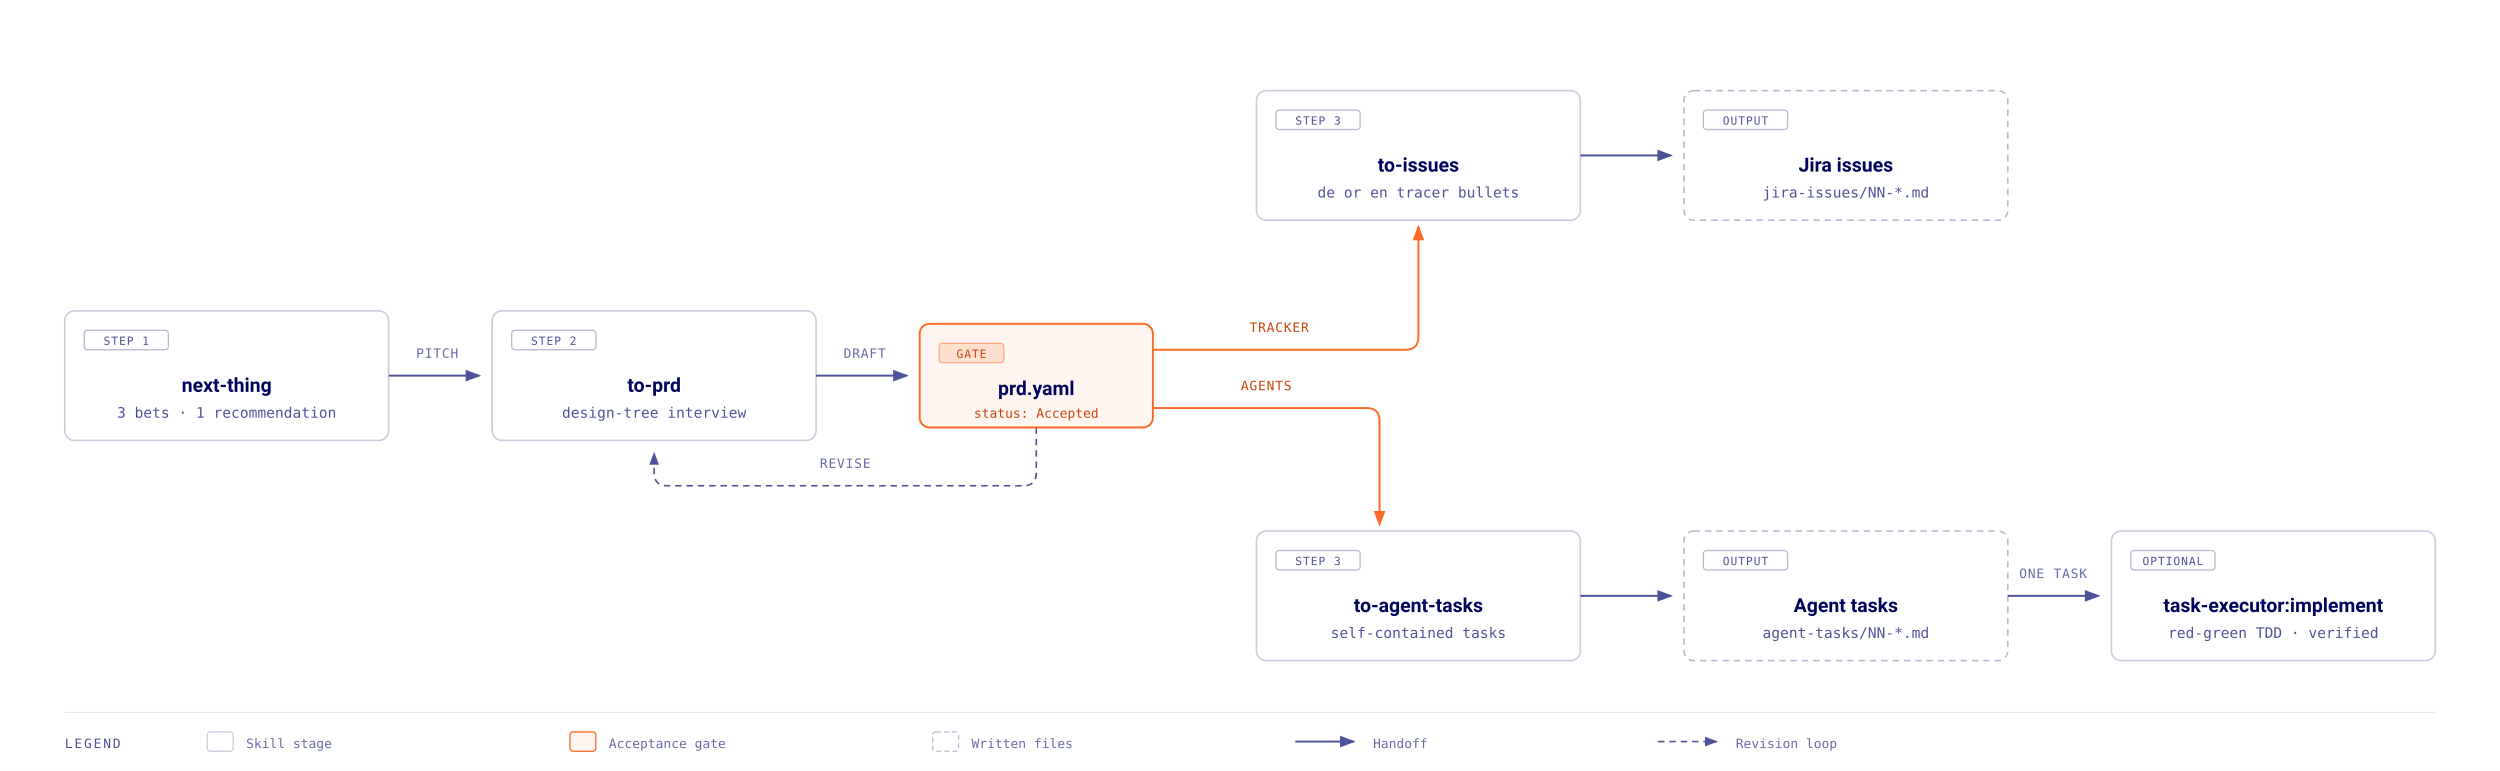
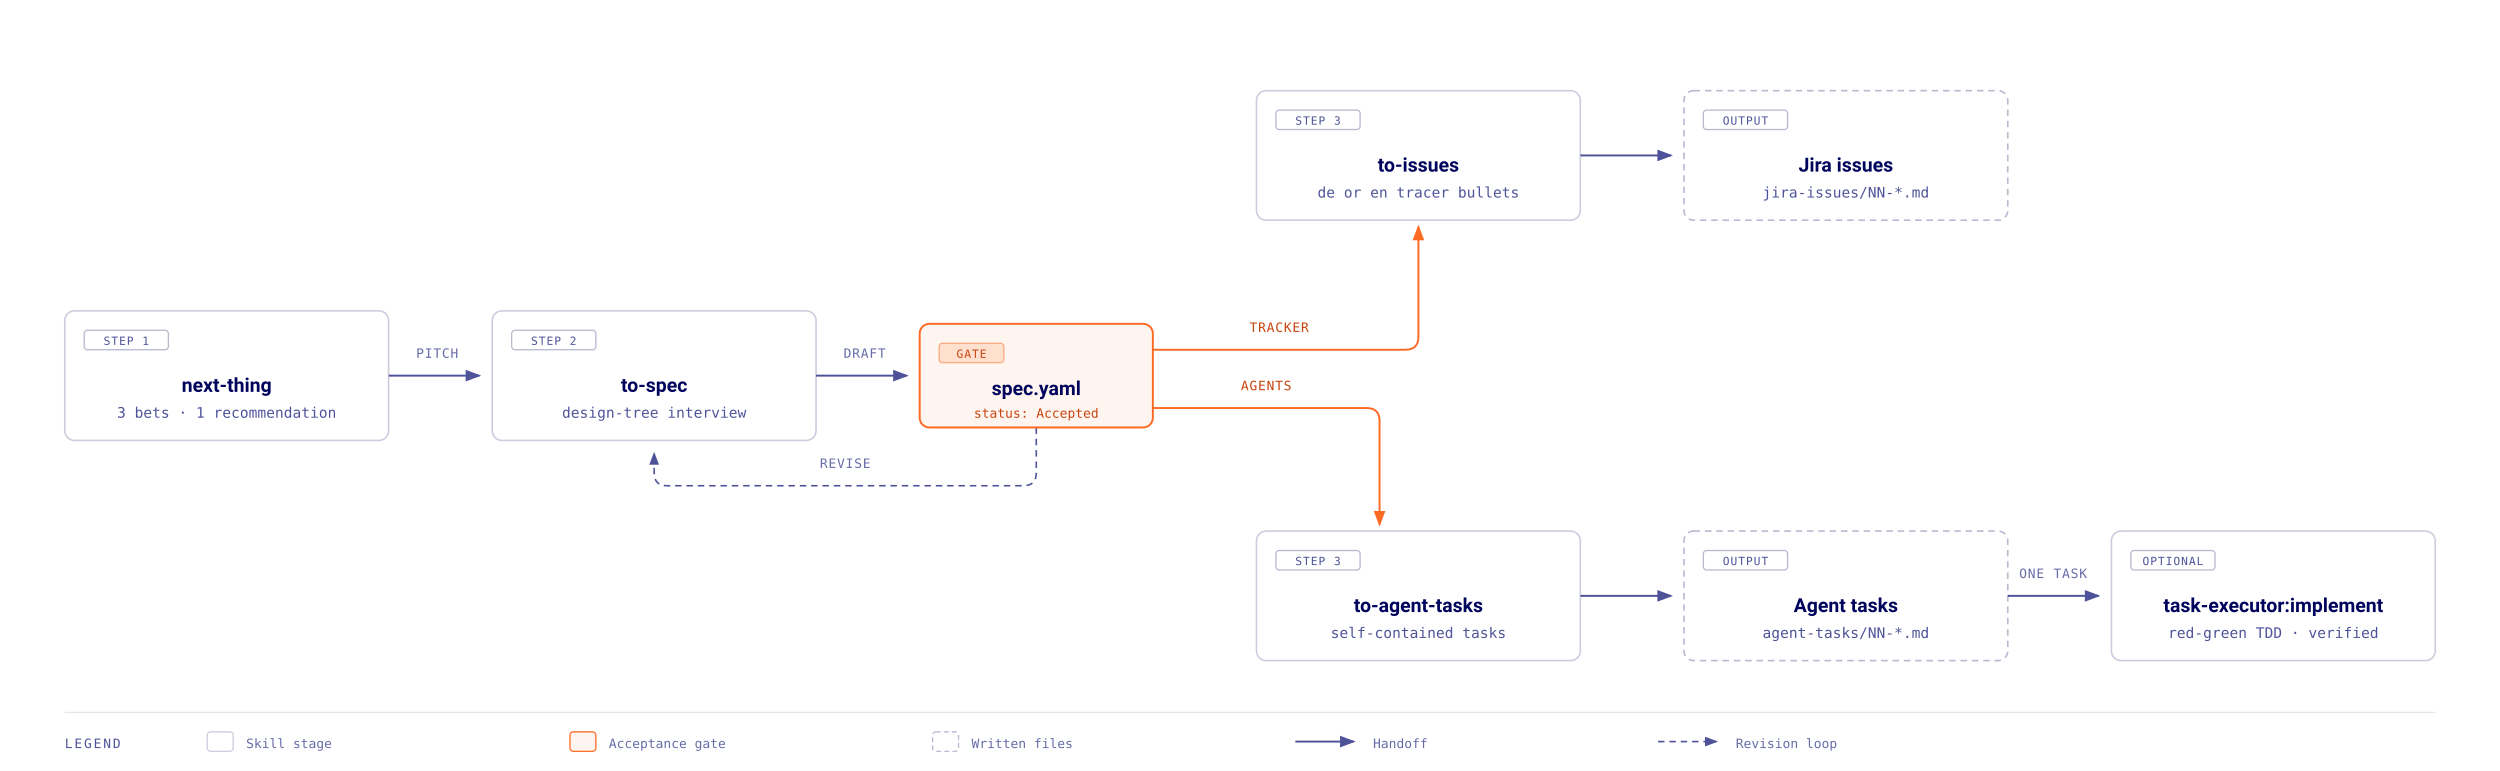
<svg xmlns="http://www.w3.org/2000/svg" viewBox="0 24 1544 476" width="1544" height="476" role="img" aria-labelledby="pa-workflow-title pa-workflow-desc">
  <defs>
    <marker id="arrow" markerWidth="8" markerHeight="6" refX="7" refY="3" orient="auto">
      <polygon points="0 0, 8 3, 0 6" fill="#4e5399" />
    </marker>
    <marker id="arrow-accent" markerWidth="8" markerHeight="6" refX="7" refY="3" orient="auto">
      <polygon points="0 0, 8 3, 0 6" fill="#fd6a23" />
    </marker>
  </defs>
  <rect x="0" y="24" width="1544" height="476" fill="#ffffff" />
  <line x1="240" y1="256" x2="296" y2="256" stroke="#4e5399" stroke-width="1.2" marker-end="url(#arrow)" />
  <rect x="248" y="236" width="44" height="12" rx="2" fill="#ffffff" />
  <text x="270" y="245" fill="#676ca8" font-size="8" font-family="ui-monospace, SFMono-Regular, 'SF Mono', Menlo, Consolas, monospace" text-anchor="middle" letter-spacing="0.06em">PITCH</text>
  <line x1="504" y1="256" x2="560" y2="256" stroke="#4e5399" stroke-width="1.2" marker-end="url(#arrow)" />
  <rect x="514" y="236" width="40" height="12" rx="2" fill="#ffffff" />
  <text x="534" y="245" fill="#676ca8" font-size="8" font-family="ui-monospace, SFMono-Regular, 'SF Mono', Menlo, Consolas, monospace" text-anchor="middle" letter-spacing="0.06em">DRAFT</text>
  <path d="M 712,240 H 868 Q 876,240 876,232 V 164" fill="none" stroke="#fd6a23" stroke-width="1.2" marker-end="url(#arrow-accent)" />
  <rect x="764" y="220" width="52" height="12" rx="2" fill="#ffffff" />
  <text x="790" y="229" fill="#c8430c" font-size="8" font-family="ui-monospace, SFMono-Regular, 'SF Mono', Menlo, Consolas, monospace" text-anchor="middle" letter-spacing="0.06em">TRACKER</text>
  <path d="M 712,276 H 844 Q 852,276 852,284 V 348" fill="none" stroke="#fd6a23" stroke-width="1.2" marker-end="url(#arrow-accent)" />
  <rect x="758" y="256" width="48" height="12" rx="2" fill="#ffffff" />
  <text x="782" y="265" fill="#c8430c" font-size="8" font-family="ui-monospace, SFMono-Regular, 'SF Mono', Menlo, Consolas, monospace" text-anchor="middle" letter-spacing="0.06em">AGENTS</text>
  <line x1="976" y1="120" x2="1032" y2="120" stroke="#4e5399" stroke-width="1.2" marker-end="url(#arrow)" />
  <line x1="976" y1="392" x2="1032" y2="392" stroke="#4e5399" stroke-width="1.2" marker-end="url(#arrow)" />
  <line x1="1240" y1="392" x2="1296" y2="392" stroke="#4e5399" stroke-width="1.2" marker-end="url(#arrow)" />
  <rect x="1244" y="372" width="48" height="12" rx="2" fill="#ffffff" />
  <text x="1268" y="381" fill="#676ca8" font-size="8" font-family="ui-monospace, SFMono-Regular, 'SF Mono', Menlo, Consolas, monospace" text-anchor="middle" letter-spacing="0.06em">ONE TASK</text>
  <path d="M 640,288 V 316 Q 640,324 632,324 H 412 Q 404,324 404,316 V 304" fill="none" stroke="#4e5399" stroke-width="1" stroke-dasharray="4,3" marker-end="url(#arrow)" />
  <rect x="498" y="304" width="48" height="12" rx="2" fill="#ffffff" />
  <text x="522" y="313" fill="#676ca8" font-size="8" font-family="ui-monospace, SFMono-Regular, 'SF Mono', Menlo, Consolas, monospace" text-anchor="middle" letter-spacing="0.06em">REVISE</text>
  <rect x="40" y="216" width="200" height="80" rx="6" fill="#ffffff" stroke="rgba(0,3,92,0.20)" stroke-width="1" />
  <rect x="52" y="228" width="52" height="12" rx="2" fill="none" stroke="rgba(0,3,92,0.28)" stroke-width="0.8" />
  <text x="78" y="237" fill="#4e5399" font-size="7" font-family="ui-monospace, SFMono-Regular, 'SF Mono', Menlo, Consolas, monospace" text-anchor="middle" letter-spacing="0.08em">STEP 1</text>
  <text x="140" y="266" fill="#00035c" font-size="12" font-weight="600" font-family="system-ui, -apple-system, 'Segoe UI', Roboto, Helvetica, Arial, sans-serif" text-anchor="middle">next-thing</text>
  <text x="140" y="282" fill="#4e5399" font-size="9" font-family="ui-monospace, SFMono-Regular, 'SF Mono', Menlo, Consolas, monospace" text-anchor="middle">3 bets · 1 recommendation</text>
  <rect x="304" y="216" width="200" height="80" rx="6" fill="#ffffff" stroke="rgba(0,3,92,0.20)" stroke-width="1" />
  <rect x="316" y="228" width="52" height="12" rx="2" fill="none" stroke="rgba(0,3,92,0.28)" stroke-width="0.8" />
  <text x="342" y="237" fill="#4e5399" font-size="7" font-family="ui-monospace, SFMono-Regular, 'SF Mono', Menlo, Consolas, monospace" text-anchor="middle" letter-spacing="0.08em">STEP 2</text>
-   <text x="404" y="266" fill="#00035c" font-size="12" font-weight="600" font-family="system-ui, -apple-system, 'Segoe UI', Roboto, Helvetica, Arial, sans-serif" text-anchor="middle">to-prd</text>
+   <text x="404" y="266" fill="#00035c" font-size="12" font-weight="600" font-family="system-ui, -apple-system, 'Segoe UI', Roboto, Helvetica, Arial, sans-serif" text-anchor="middle">to-spec</text>
  <text x="404" y="282" fill="#4e5399" font-size="9" font-family="ui-monospace, SFMono-Regular, 'SF Mono', Menlo, Consolas, monospace" text-anchor="middle">design-tree interview</text>
  <rect x="568" y="224" width="144" height="64" rx="6" fill="rgba(253,106,35,0.07)" stroke="#fd6a23" stroke-width="1.2" />
  <rect x="580" y="236" width="40" height="12" rx="2" fill="rgba(253,106,35,0.16)" stroke="rgba(253,106,35,0.50)" stroke-width="0.8" />
  <text x="600" y="245" fill="#c8430c" font-size="7" font-family="ui-monospace, SFMono-Regular, 'SF Mono', Menlo, Consolas, monospace" text-anchor="middle" letter-spacing="0.08em">GATE</text>
-   <text x="640" y="268" fill="#00035c" font-size="12" font-weight="600" font-family="system-ui, -apple-system, 'Segoe UI', Roboto, Helvetica, Arial, sans-serif" text-anchor="middle">prd.yaml</text>
+   <text x="640" y="268" fill="#00035c" font-size="12" font-weight="600" font-family="system-ui, -apple-system, 'Segoe UI', Roboto, Helvetica, Arial, sans-serif" text-anchor="middle">spec.yaml</text>
  <text x="640" y="282" fill="#c8430c" font-size="8" font-family="ui-monospace, SFMono-Regular, 'SF Mono', Menlo, Consolas, monospace" text-anchor="middle">status: Accepted</text>
  <rect x="776" y="80" width="200" height="80" rx="6" fill="#ffffff" stroke="rgba(0,3,92,0.20)" stroke-width="1" />
  <rect x="788" y="92" width="52" height="12" rx="2" fill="none" stroke="rgba(0,3,92,0.28)" stroke-width="0.8" />
  <text x="814" y="101" fill="#4e5399" font-size="7" font-family="ui-monospace, SFMono-Regular, 'SF Mono', Menlo, Consolas, monospace" text-anchor="middle" letter-spacing="0.08em">STEP 3</text>
  <text x="876" y="130" fill="#00035c" font-size="12" font-weight="600" font-family="system-ui, -apple-system, 'Segoe UI', Roboto, Helvetica, Arial, sans-serif" text-anchor="middle">to-issues</text>
  <text x="876" y="146" fill="#4e5399" font-size="9" font-family="ui-monospace, SFMono-Regular, 'SF Mono', Menlo, Consolas, monospace" text-anchor="middle">de or en tracer bullets</text>
  <rect x="776" y="352" width="200" height="80" rx="6" fill="#ffffff" stroke="rgba(0,3,92,0.20)" stroke-width="1" />
  <rect x="788" y="364" width="52" height="12" rx="2" fill="none" stroke="rgba(0,3,92,0.28)" stroke-width="0.8" />
  <text x="814" y="373" fill="#4e5399" font-size="7" font-family="ui-monospace, SFMono-Regular, 'SF Mono', Menlo, Consolas, monospace" text-anchor="middle" letter-spacing="0.08em">STEP 3</text>
  <text x="876" y="402" fill="#00035c" font-size="12" font-weight="600" font-family="system-ui, -apple-system, 'Segoe UI', Roboto, Helvetica, Arial, sans-serif" text-anchor="middle">to-agent-tasks</text>
  <text x="876" y="418" fill="#4e5399" font-size="9" font-family="ui-monospace, SFMono-Regular, 'SF Mono', Menlo, Consolas, monospace" text-anchor="middle">self-contained tasks</text>
  <rect x="1040" y="80" width="200" height="80" rx="6" fill="#ffffff" stroke="rgba(0,3,92,0.28)" stroke-width="1" stroke-dasharray="4,3" />
  <rect x="1052" y="92" width="52" height="12" rx="2" fill="none" stroke="rgba(0,3,92,0.28)" stroke-width="0.8" />
  <text x="1078" y="101" fill="#4e5399" font-size="7" font-family="ui-monospace, SFMono-Regular, 'SF Mono', Menlo, Consolas, monospace" text-anchor="middle" letter-spacing="0.08em">OUTPUT</text>
  <text x="1140" y="130" fill="#00035c" font-size="12" font-weight="600" font-family="system-ui, -apple-system, 'Segoe UI', Roboto, Helvetica, Arial, sans-serif" text-anchor="middle">Jira issues</text>
  <text x="1140" y="146" fill="#4e5399" font-size="9" font-family="ui-monospace, SFMono-Regular, 'SF Mono', Menlo, Consolas, monospace" text-anchor="middle">jira-issues/NN-*.md</text>
  <rect x="1040" y="352" width="200" height="80" rx="6" fill="#ffffff" stroke="rgba(0,3,92,0.28)" stroke-width="1" stroke-dasharray="4,3" />
  <rect x="1052" y="364" width="52" height="12" rx="2" fill="none" stroke="rgba(0,3,92,0.28)" stroke-width="0.8" />
  <text x="1078" y="373" fill="#4e5399" font-size="7" font-family="ui-monospace, SFMono-Regular, 'SF Mono', Menlo, Consolas, monospace" text-anchor="middle" letter-spacing="0.08em">OUTPUT</text>
  <text x="1140" y="402" fill="#00035c" font-size="12" font-weight="600" font-family="system-ui, -apple-system, 'Segoe UI', Roboto, Helvetica, Arial, sans-serif" text-anchor="middle">Agent tasks</text>
  <text x="1140" y="418" fill="#4e5399" font-size="9" font-family="ui-monospace, SFMono-Regular, 'SF Mono', Menlo, Consolas, monospace" text-anchor="middle">agent-tasks/NN-*.md</text>
  <rect x="1304" y="352" width="200" height="80" rx="6" fill="#ffffff" stroke="rgba(0,3,92,0.20)" stroke-width="1" />
  <rect x="1316" y="364" width="52" height="12" rx="2" fill="none" stroke="rgba(0,3,92,0.28)" stroke-width="0.8" />
  <text x="1342" y="373" fill="#4e5399" font-size="7" font-family="ui-monospace, SFMono-Regular, 'SF Mono', Menlo, Consolas, monospace" text-anchor="middle" letter-spacing="0.08em">OPTIONAL</text>
  <text x="1404" y="402" fill="#00035c" font-size="12" font-weight="600" font-family="system-ui, -apple-system, 'Segoe UI', Roboto, Helvetica, Arial, sans-serif" text-anchor="middle">task-executor:implement</text>
  <text x="1404" y="418" fill="#4e5399" font-size="9" font-family="ui-monospace, SFMono-Regular, 'SF Mono', Menlo, Consolas, monospace" text-anchor="middle">red-green TDD · verified</text>
  <line x1="40" y1="464" x2="1504" y2="464" stroke="rgba(0,3,92,0.10)" stroke-width="0.8" />
  <text x="40" y="486" fill="#4e5399" font-size="8" font-family="ui-monospace, SFMono-Regular, 'SF Mono', Menlo, Consolas, monospace" letter-spacing="0.14em">LEGEND</text>
  <rect x="128" y="476" width="16" height="12" rx="2" fill="#ffffff" stroke="rgba(0,3,92,0.20)" stroke-width="0.8" />
  <text x="152" y="486" fill="#676ca8" font-size="8" font-family="ui-monospace, SFMono-Regular, 'SF Mono', Menlo, Consolas, monospace">Skill stage</text>
  <rect x="352" y="476" width="16" height="12" rx="2" fill="rgba(253,106,35,0.07)" stroke="#fd6a23" stroke-width="0.8" />
  <text x="376" y="486" fill="#676ca8" font-size="8" font-family="ui-monospace, SFMono-Regular, 'SF Mono', Menlo, Consolas, monospace">Acceptance gate</text>
  <rect x="576" y="476" width="16" height="12" rx="2" fill="#ffffff" stroke="rgba(0,3,92,0.28)" stroke-width="0.8" stroke-dasharray="3,2" />
  <text x="600" y="486" fill="#676ca8" font-size="8" font-family="ui-monospace, SFMono-Regular, 'SF Mono', Menlo, Consolas, monospace">Written files</text>
  <line x1="800" y1="482" x2="836" y2="482" stroke="#4e5399" stroke-width="1.2" marker-end="url(#arrow)" />
  <text x="848" y="486" fill="#676ca8" font-size="8" font-family="ui-monospace, SFMono-Regular, 'SF Mono', Menlo, Consolas, monospace">Handoff</text>
  <line x1="1024" y1="482" x2="1060" y2="482" stroke="#4e5399" stroke-width="1" stroke-dasharray="4,3" marker-end="url(#arrow)" />
  <text x="1072" y="486" fill="#676ca8" font-size="8" font-family="ui-monospace, SFMono-Regular, 'SF Mono', Menlo, Consolas, monospace">Revision loop</text>
</svg>
